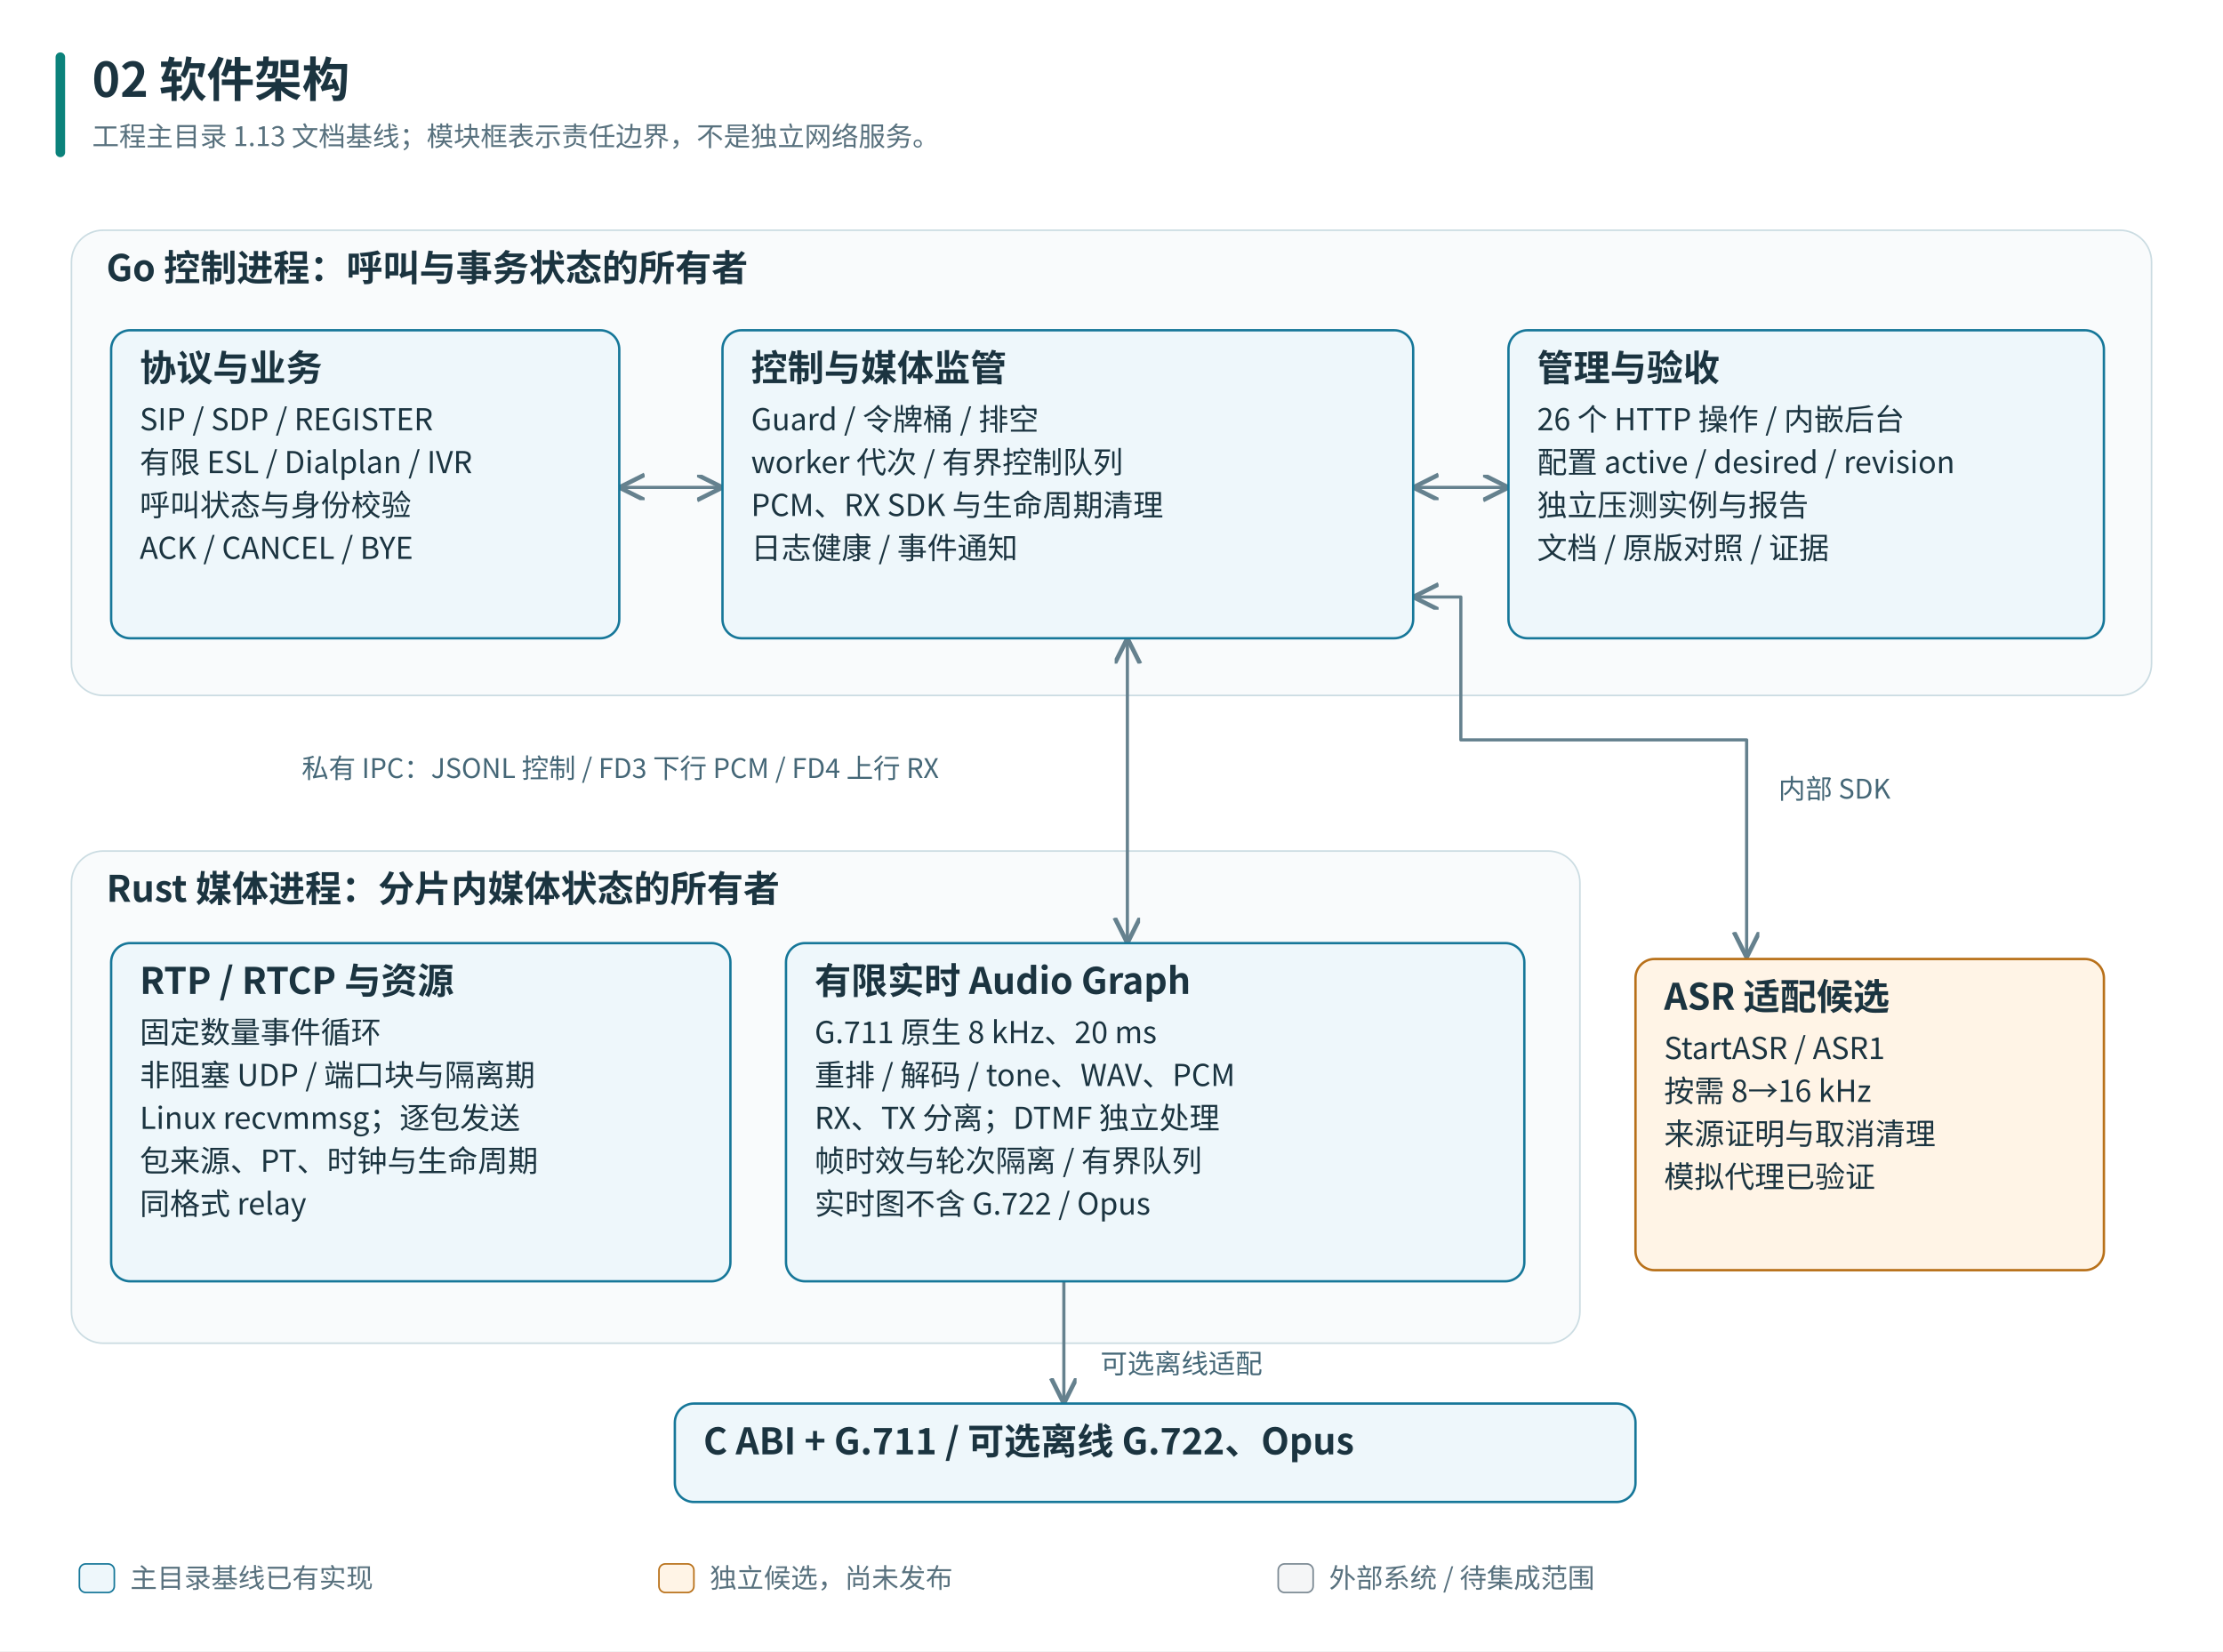
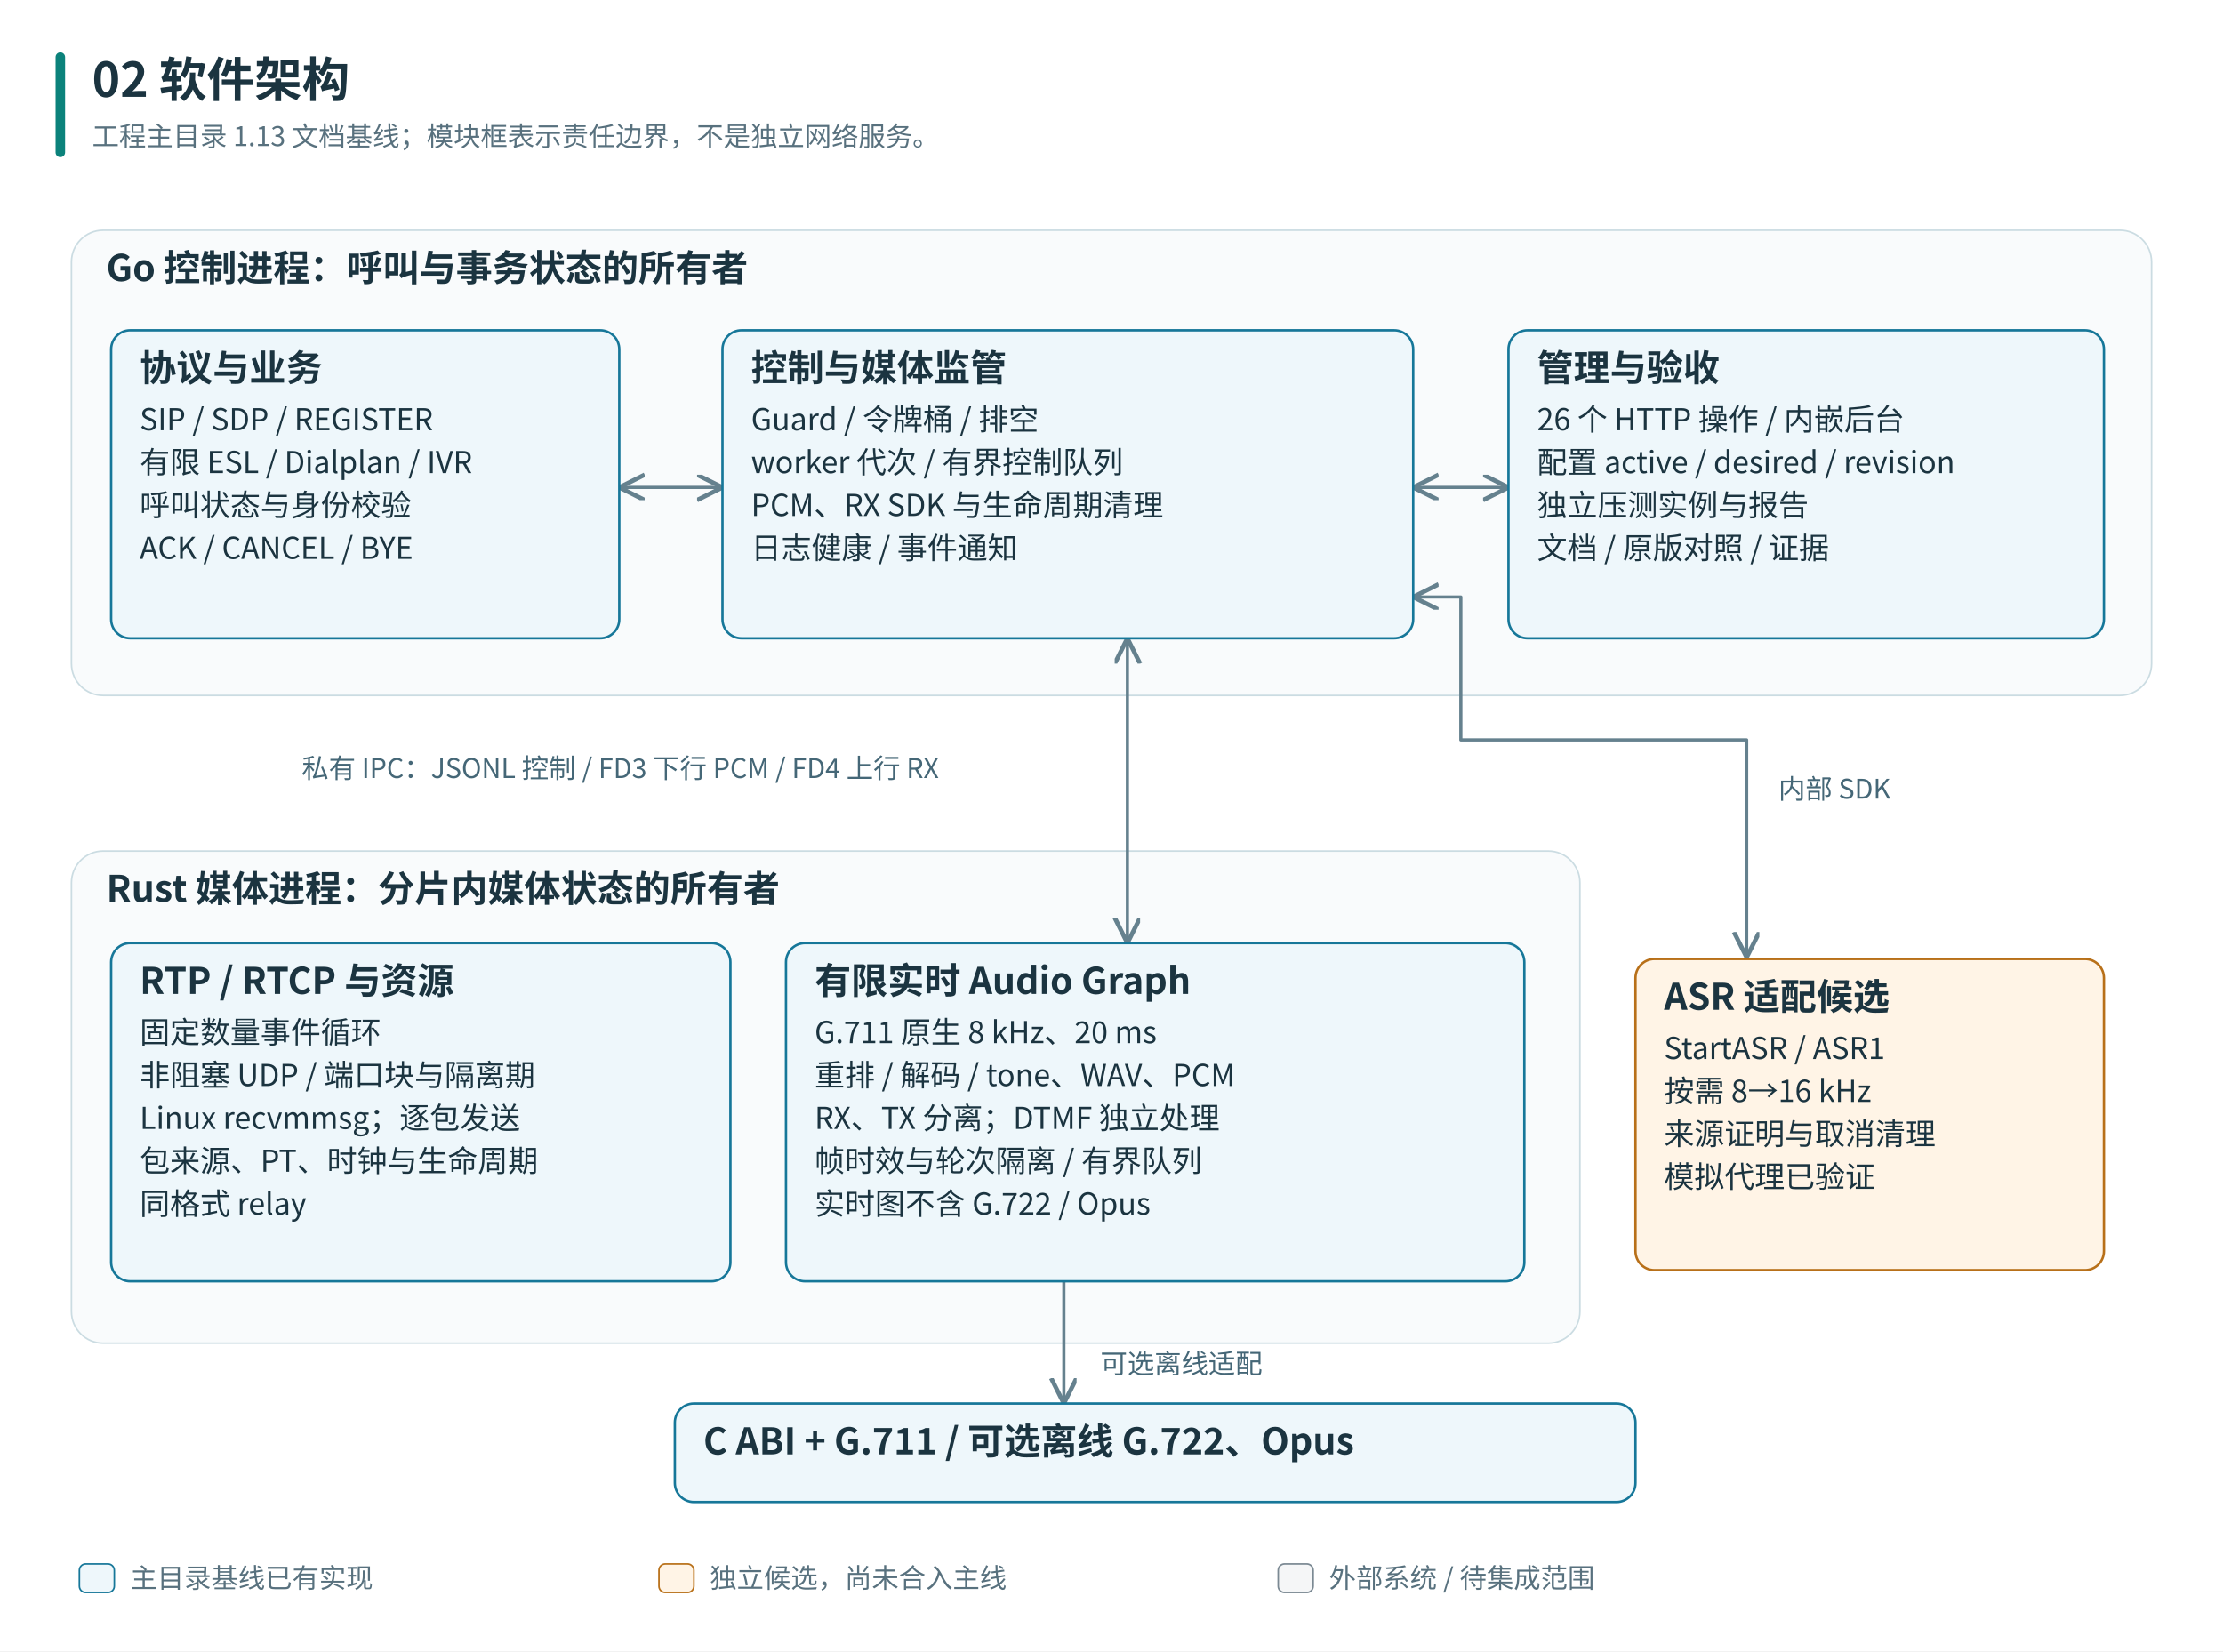
<svg xmlns="http://www.w3.org/2000/svg" width="1400" height="1040" viewBox="0 0 1400 1040" role="img" aria-label="02  软件架构">
  <defs>
    <marker id="arrow" markerWidth="9" markerHeight="9" refX="8" refY="4" orient="auto-start-reverse">
      <path d="M0 0L8 4L0 8" fill="none" stroke="#65818e" stroke-width="1.4" />
    </marker>
  </defs>
  <style>text{font-family:"PingFang SC","Microsoft YaHei","Noto Sans CJK SC",sans-serif;fill:#1b3440} .small{font-size:17px;fill:#58717e} .label{font-size:17px;fill:#456777} .node{font-size:19px} .title{font-size:23px;font-weight:650}</style>
  <rect width="1400" height="1040" fill="#ffffff" />
  <rect x="35" y="33" width="6" height="66" rx="3" fill="#0b827b" />
  <text x="58" y="61" font-size="30" font-weight="700">02  软件架构</text>
  <text x="58" y="92" class="small">工程主目录 1.13 文档基线；模块框表示责任边界，不是独立网络服务。</text>
  <rect x="45" y="145" width="1310" height="293" rx="20" fill="#f9fbfc" stroke="#cbdce2" />
  <text x="67" y="177" class="title">Go 控制进程：呼叫与事务状态的所有者</text>
  <rect x="45" y="536" width="950" height="310" rx="20" fill="#f9fbfc" stroke="#cbdce2" />
  <text x="67" y="568" class="title">Rust 媒体进程：分片内媒体状态的所有者</text>
  <polyline points="390,307 455,307" fill="none" stroke="#65818e" stroke-width="2" stroke-linejoin="round" marker-end="url(#arrow)" marker-start="url(#arrow)" />
  <polyline points="890,307 950,307" fill="none" stroke="#65818e" stroke-width="2" stroke-linejoin="round" marker-end="url(#arrow)" marker-start="url(#arrow)" />
  <polyline points="710,402 710,594" fill="none" stroke="#65818e" stroke-width="2" stroke-linejoin="round" marker-end="url(#arrow)" marker-start="url(#arrow)" />
  <text x="190" y="490" class="label">私有 IPC：JSONL 控制 / FD3 下行 PCM / FD4 上行 RX</text>
  <polyline points="890,376 920,376 920,466 1100,466 1100,603" fill="none" stroke="#65818e" stroke-width="2" stroke-linejoin="round" marker-end="url(#arrow)" marker-start="url(#arrow)" />
  <text x="1120" y="503" class="label">内部 SDK</text>
  <polyline points="670,733 670,884" fill="none" stroke="#65818e" stroke-width="2" stroke-linejoin="round" marker-end="url(#arrow)" marker-start="url(#arrow)" />
  <text x="693" y="865" class="label">可选离线适配</text>
  <rect x="70" y="208" width="320" height="194" rx="12" fill="#eef7fb" stroke="#167799" stroke-width="1.5" />
  <text x="88" y="240" class="title">协议与业务</text>
  <text x="88" y="271" class="node">SIP / SDP / REGISTER</text>
  <text x="88" y="298" class="node">有限 ESL / Dialplan / IVR</text>
  <text x="88" y="325" class="node">呼叫状态与身份校验</text>
  <text x="88" y="352" class="node">ACK / CANCEL / BYE</text>
  <rect x="455" y="208" width="435" height="194" rx="12" fill="#eef7fb" stroke="#167799" stroke-width="1.5" />
  <text x="473" y="240" class="title">控制与媒体监管</text>
  <text x="473" y="271" class="node">Guard / 令牌桶 / 排空</text>
  <text x="473" y="298" class="node">worker 代次 / 有界控制队列</text>
  <text x="473" y="325" class="node">PCM、RX SDK 与生命周期清理</text>
  <text x="473" y="352" class="node">日志健康 / 事件通知</text>
  <rect x="950" y="208" width="375" height="194" rx="12" fill="#eef7fb" stroke="#167799" stroke-width="1.5" />
  <text x="968" y="240" class="title">管理与验收</text>
  <text x="968" y="271" class="node">26 个 HTTP 操作 / 内嵌后台</text>
  <text x="968" y="298" class="node">配置 active / desired / revision</text>
  <text x="968" y="325" class="node">独立压测实例与报告</text>
  <text x="968" y="352" class="node">文档 / 原版对照 / 证据</text>
  <rect x="70" y="594" width="390" height="213" rx="12" fill="#eef7fb" stroke="#167799" stroke-width="1.5" />
  <text x="88" y="626" class="title">RTP / RTCP 与资源</text>
  <text x="88" y="657" class="node">固定数量事件循环</text>
  <text x="88" y="684" class="node">非阻塞 UDP / 端口块与隔离期</text>
  <text x="88" y="711" class="node">Linux recvmmsg；逐包发送</text>
  <text x="88" y="738" class="node">包来源、PT、时钟与生命周期</text>
  <text x="88" y="765" class="node">同格式 relay</text>
  <rect x="495" y="594" width="465" height="213" rx="12" fill="#eef7fb" stroke="#167799" stroke-width="1.5" />
  <text x="513" y="626" class="title">有限实时 Audio Graph</text>
  <text x="513" y="657" class="node">G.711 原生 8 kHz、20 ms</text>
  <text x="513" y="684" class="node">重排 / 解码 / tone、WAV、PCM</text>
  <text x="513" y="711" class="node">RX、TX 分离；DTMF 独立处理</text>
  <text x="513" y="738" class="node">帧时效与轮次隔离 / 有界队列</text>
  <text x="513" y="765" class="node">实时图不含 G.722 / Opus</text>
  <rect x="1030" y="604" width="295" height="196" rx="12" fill="#fff4e6" stroke="#b87019" stroke-width="1.5" />
  <text x="1048" y="636" class="title">ASR 适配候选</text>
  <text x="1048" y="667" class="node">StartASR / ASR1</text>
  <text x="1048" y="694" class="node">按需 8→16 kHz</text>
  <text x="1048" y="721" class="node">来源证明与取消清理</text>
  <text x="1048" y="748" class="node">模拟代理已验证</text>
  <rect x="425" y="884" width="605" height="62" rx="12" fill="#eef7fb" stroke="#167799" stroke-width="1.5" />
  <text x="443" y="916" class="title">C ABI + G.711 / 可选离线 G.722、Opus</text>
  <rect x="50" y="985" width="22" height="18" rx="4" fill="#eef7fb" stroke="#167799" />
  <text x="82" y="1000" class="small">主目录基线已有实现</text>
  <rect x="415" y="985" width="22" height="18" rx="4" fill="#fff4e6" stroke="#b87019" />
-   <text x="447" y="1000" class="small">独立候选，尚未发布</text>
+   <text x="447" y="1000" class="small">独立候选，尚未合入主线</text>
  <rect x="805" y="985" width="22" height="18" rx="4" fill="#f5f6f7" stroke="#7b8993" />
  <text x="837" y="1000" class="small">外部系统 / 待集成范围</text>
</svg>
